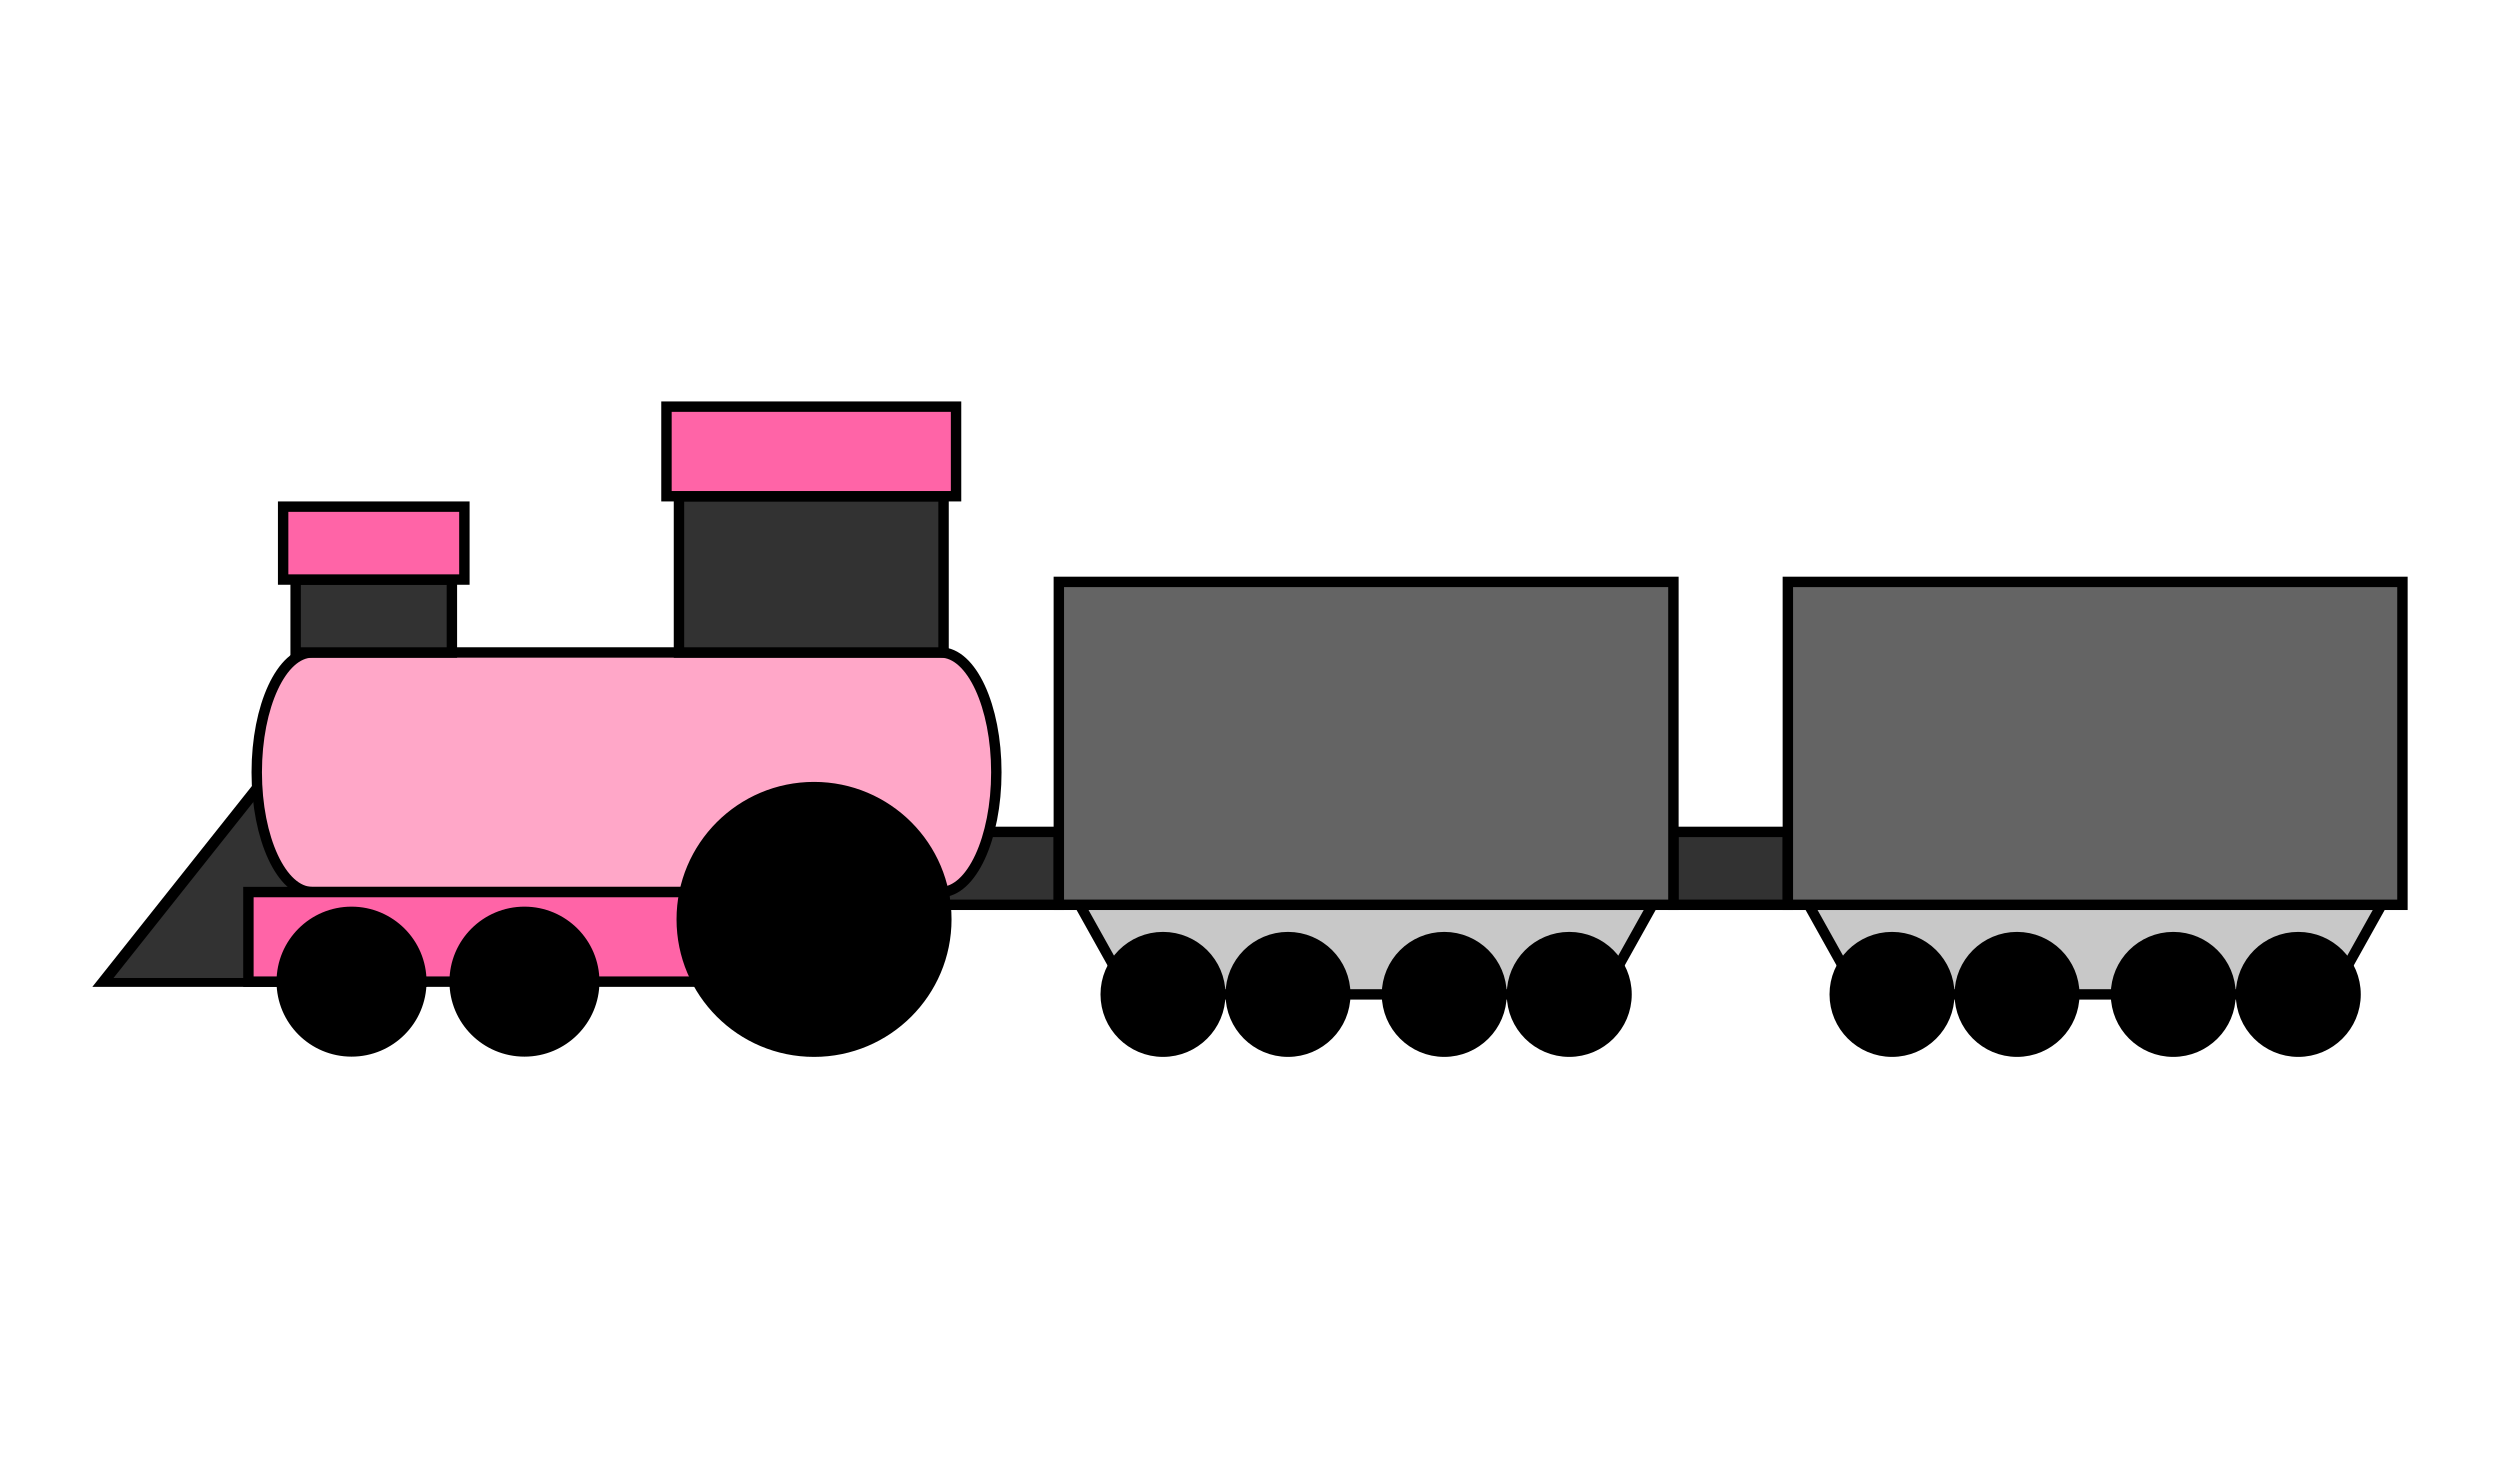
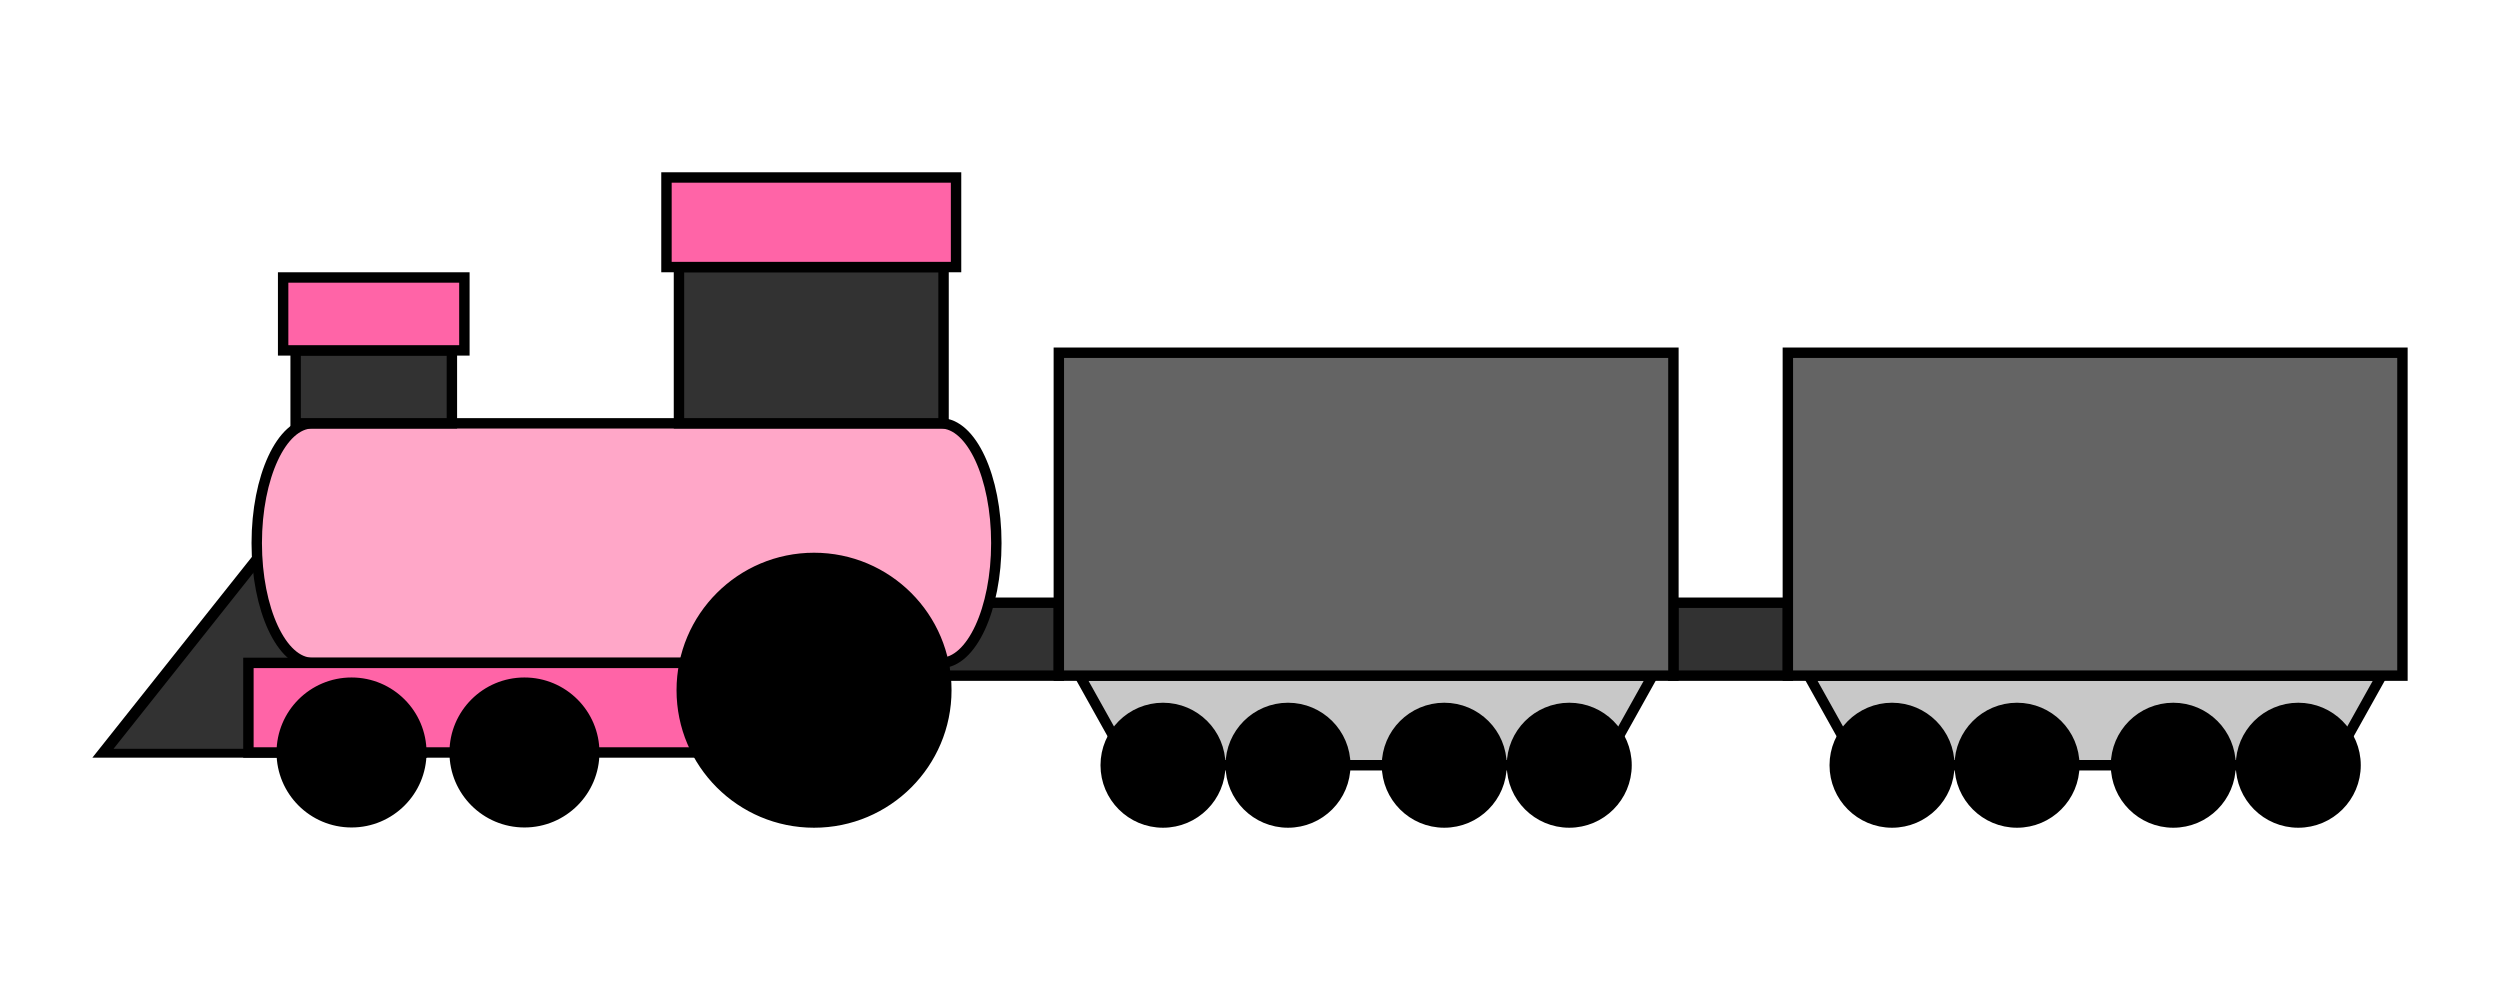
- <svg xmlns="http://www.w3.org/2000/svg" width="300" height="175" viewBox="0 0 300 175" id="svg4333" version="1.1">
+ <svg xmlns="http://www.w3.org/2000/svg" width="300" height="120" viewBox="0 0 300 120" id="svg4333" version="1.1">
  <defs id="defs4335" />
-   <g id="layer1" transform="translate(0,-877.3622)">
+   <g id="layer1" transform="translate(0,-932.3622)">
    <g transform="translate(73.6552,83.79887)" id="g4735" />
    <g id="g4803" transform="translate(0,-5)">
      <g transform="translate(11.0826,-43.1723)" id="g4777">
-         <g id="g4919" transform="translate(-4.790011e-7,-48.1723)">
+         <g id="g4919" transform="translate(-4.7900108e-7,-20.67226)">
          <g transform="translate(0,45.70231)" id="g4884">
            <rect style="fill:#323232;fill-opacity:1;stroke:#000000;stroke-width:1.25;stroke-miterlimit:4;stroke-dasharray:none;stroke-dashoffset:0;stroke-opacity:1" id="rect4768" width="13.75" height="8.75" x="102.227" y="1027.832" />
            <rect y="1027.832" x="189.71" height="8.75" width="13.75" id="rect4770" style="fill:#323232;fill-opacity:1;stroke:#000000;stroke-width:1.25;stroke-miterlimit:4;stroke-dasharray:none;stroke-dashoffset:0;stroke-opacity:1" />
            <g id="g4859">
              <g id="g4844" transform="translate(-13.84481,83.79887)">
                <path id="rect4856" d="m 132.322,952.783 68.75,0 -6,10.75 -56.75,0 z" style="fill:#c8c8c8;fill-opacity:1;stroke:#000000;stroke-width:1.25;stroke-miterlimit:4;stroke-dasharray:none;stroke-dashoffset:0;stroke-opacity:1" />
                <rect y="914.033" x="129.822" height="38.75" width="73.75" id="rect4846" style="fill:#646464;fill-opacity:1;stroke:#000000;stroke-width:1.25;stroke-miterlimit:4;stroke-dasharray:none;stroke-dashoffset:0;stroke-opacity:1" />
                <circle r="6.875" style="fill:#000000;fill-opacity:1;stroke:#000000;stroke-width:1.25;stroke-miterlimit:4;stroke-dasharray:none;stroke-dashoffset:0;stroke-opacity:1" id="circle4848" cx="142.322" cy="963.533" />
                <circle cy="963.533" cx="157.322" id="circle4850" style="fill:#000000;fill-opacity:1;stroke:#000000;stroke-width:1.25;stroke-miterlimit:4;stroke-dasharray:none;stroke-dashoffset:0;stroke-opacity:1" r="6.875" />
                <circle r="6.875" style="fill:#000000;fill-opacity:1;stroke:#000000;stroke-width:1.25;stroke-miterlimit:4;stroke-dasharray:none;stroke-dashoffset:0;stroke-opacity:1" id="circle4852" cx="191.072" cy="963.533" />
                <circle cy="963.533" cx="176.072" id="circle4854" style="fill:#000000;fill-opacity:1;stroke:#000000;stroke-width:1.25;stroke-miterlimit:4;stroke-dasharray:none;stroke-dashoffset:0;stroke-opacity:1" r="6.875" />
              </g>
            </g>
            <g id="g4868" transform="translate(87.48307,3.8937109e-4)">
              <g transform="translate(-13.84481,83.79887)" id="g4870">
                <path style="fill:#c8c8c8;fill-opacity:1;stroke:#000000;stroke-width:1.25;stroke-miterlimit:4;stroke-dasharray:none;stroke-dashoffset:0;stroke-opacity:1" d="m 132.322,952.783 68.75,0 -6,10.75 -56.75,0 z" id="path4872" />
                <rect style="fill:#646464;fill-opacity:1;stroke:#000000;stroke-width:1.25;stroke-miterlimit:4;stroke-dasharray:none;stroke-dashoffset:0;stroke-opacity:1" id="rect4874" width="73.75" height="38.75" x="129.822" y="914.033" />
                <circle cy="963.533" cx="142.322" id="circle4876" style="fill:#000000;fill-opacity:1;stroke:#000000;stroke-width:1.25;stroke-miterlimit:4;stroke-dasharray:none;stroke-dashoffset:0;stroke-opacity:1" r="6.875" />
                <circle r="6.875" style="fill:#000000;fill-opacity:1;stroke:#000000;stroke-width:1.25;stroke-miterlimit:4;stroke-dasharray:none;stroke-dashoffset:0;stroke-opacity:1" id="circle4878" cx="157.322" cy="963.533" />
                <circle cy="963.533" cx="191.072" id="circle4880" style="fill:#000000;fill-opacity:1;stroke:#000000;stroke-width:1.25;stroke-miterlimit:4;stroke-dasharray:none;stroke-dashoffset:0;stroke-opacity:1" r="6.875" />
                <circle r="6.875" style="fill:#000000;fill-opacity:1;stroke:#000000;stroke-width:1.25;stroke-miterlimit:4;stroke-dasharray:none;stroke-dashoffset:0;stroke-opacity:1" id="circle4882" cx="176.072" cy="963.533" />
              </g>
            </g>
          </g>
          <g transform="translate(-17.46113,122.8133)" id="g4756">
            <path style="fill:#323232;fill-opacity:1;stroke:#000000;stroke-width:2.224;stroke-miterlimit:4;stroke-dasharray:none;stroke-dashoffset:0;stroke-opacity:1" id="path4708" d="M 7,969.288 35.563,919.817 64.125,969.288 Z" transform="matrix(0.6593183,0,0,0.4790805,14.11561,504.4159)" />
            <rect style="fill:#ffa7c8;fill-opacity:1;stroke:#000000;stroke-width:1.25;stroke-miterlimit:4;stroke-dasharray:none;stroke-dashoffset:0;stroke-opacity:1" id="rect4692" width="88.75" height="28.75" x="37.188" y="929.191" ry="19.375" rx="6.667" />
            <rect style="fill:#323232;fill-opacity:1;stroke:#000000;stroke-width:1.25;stroke-miterlimit:4;stroke-dasharray:none;stroke-dashoffset:0;stroke-opacity:1" id="rect4694" width="31.75" height="18.75" x="87.855" y="910.441" />
            <rect style="fill:#ff64a7;fill-opacity:1;stroke:#000000;stroke-width:1.25;stroke-miterlimit:4;stroke-dasharray:none;stroke-dashoffset:0;stroke-opacity:1" id="rect4696" width="34.75" height="10.75" x="86.355" y="899.691" />
            <rect style="fill:#323232;fill-opacity:1;stroke:#000000;stroke-width:1.25;stroke-miterlimit:4;stroke-dasharray:none;stroke-dashoffset:0;stroke-opacity:1" id="rect4698" width="18.75" height="8.75" x="41.855" y="920.441" />
            <rect style="fill:#ff64a7;fill-opacity:1;stroke:#000000;stroke-width:1.25;stroke-miterlimit:4;stroke-dasharray:none;stroke-dashoffset:0;stroke-opacity:1" id="rect4702" width="73.75" height="10.75" x="36.188" y="957.941" />
            <circle style="fill:#000000;fill-opacity:1;stroke:#000000;stroke-width:1.25;stroke-miterlimit:4;stroke-dasharray:none;stroke-dashoffset:0;stroke-opacity:1" id="path4710" cx="104.063" cy="961.221" r="15.875" />
            <circle style="fill:#000000;fill-opacity:1;stroke:#000000;stroke-width:1.25;stroke-miterlimit:4;stroke-dasharray:none;stroke-dashoffset:0;stroke-opacity:1" id="circle4714" cx="48.563" cy="968.691" r="8.375" />
            <circle r="8.375" cy="968.691" cx="69.313" id="circle4752" style="fill:#000000;fill-opacity:1;stroke:#000000;stroke-width:1.25;stroke-miterlimit:4;stroke-dasharray:none;stroke-dashoffset:0;stroke-opacity:1" />
            <rect y="911.691" x="40.355" height="8.75" width="21.75" id="rect4754" style="fill:#ff64a7;fill-opacity:1;stroke:#000000;stroke-width:1.25;stroke-miterlimit:4;stroke-dasharray:none;stroke-dashoffset:0;stroke-opacity:1" />
          </g>
        </g>
      </g>
    </g>
  </g>
</svg>
